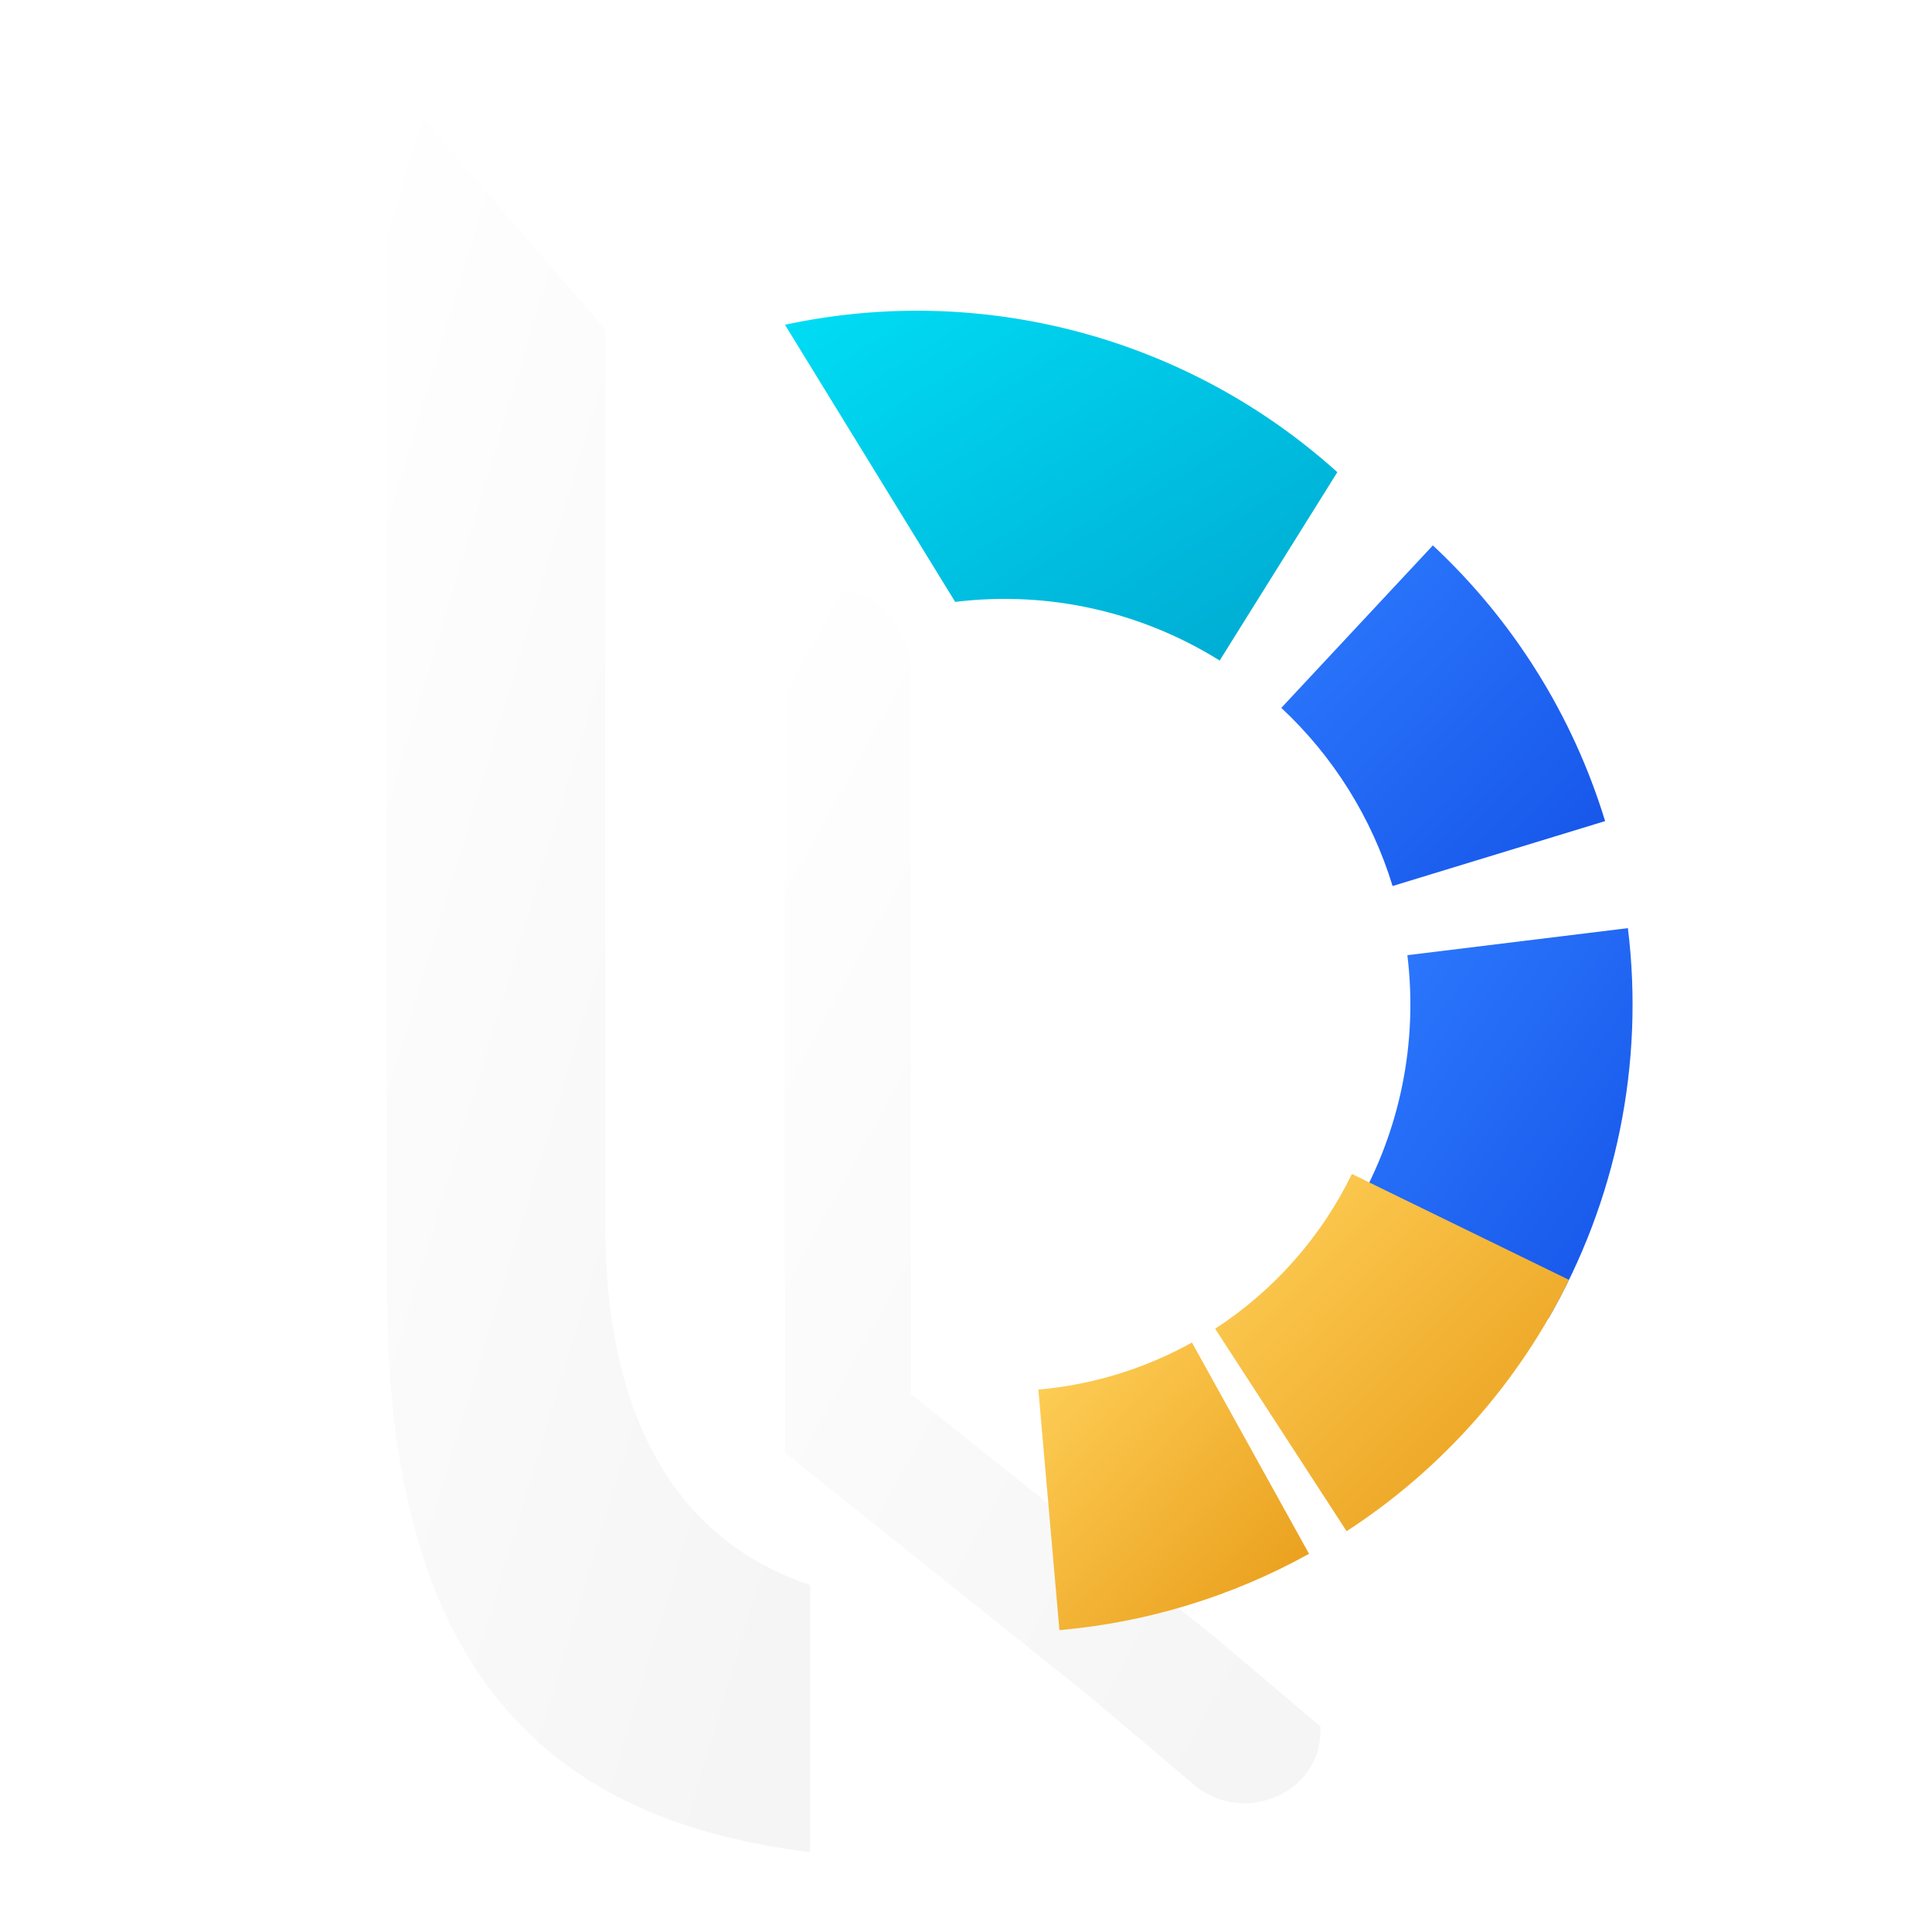
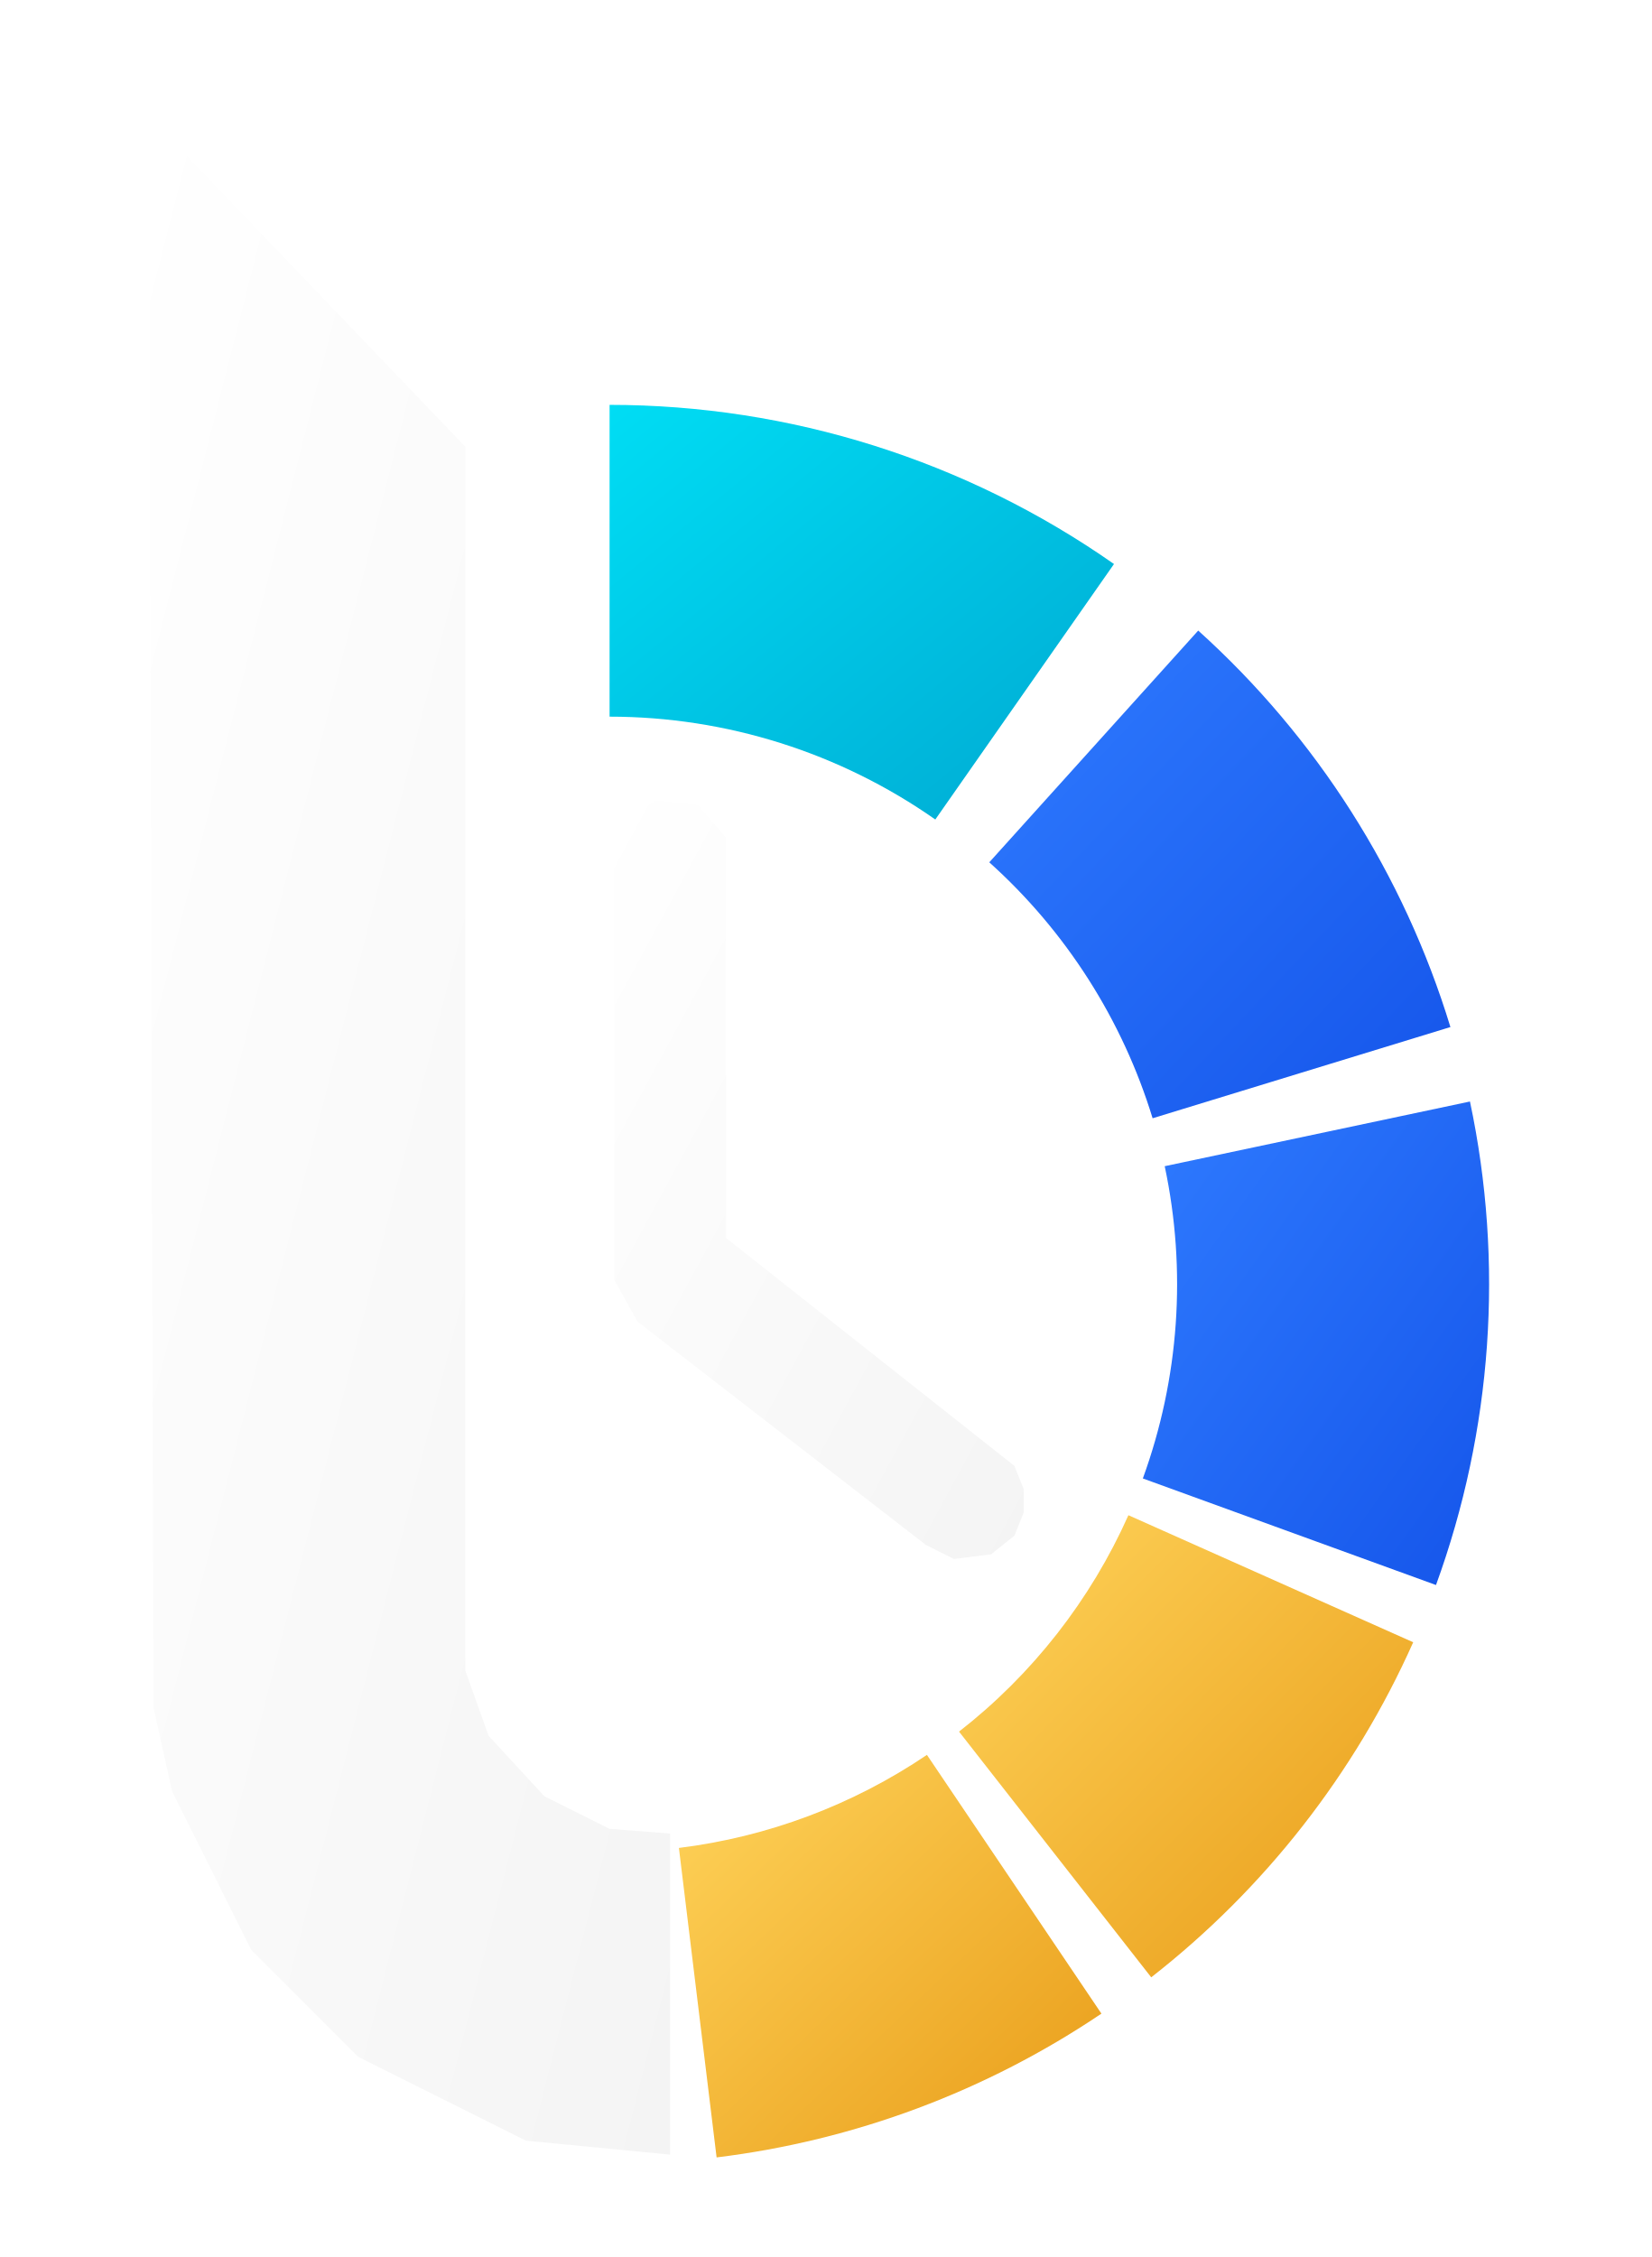
- <svg xmlns="http://www.w3.org/2000/svg" viewBox="0 0 200 200" role="img" aria-label="BizziBuddi logo">
+ <svg xmlns="http://www.w3.org/2000/svg" viewBox="0 0 355 485" preserveAspectRatio="xMidYMid meet" role="img" aria-label="BizziBuddi logo">
  <defs>
-     <linearGradient id="cyan" x1="0" y1="0" x2="1" y2="1">
-       <stop offset="0" stop-color="#00DDF5" />
-       <stop offset="1" stop-color="#00A8D0" />
+     <linearGradient id="w" x1="0" y1="0" x2="1" y2="1">
+       <stop offset="0" stop-color="#FFFFFF" />
+       <stop offset="1" stop-color="#F4F4F4" />
    </linearGradient>
-     <linearGradient id="blue" x1="0" y1="0" x2="1" y2="1">
-       <stop offset="0" stop-color="#2E7BFF" />
-       <stop offset="1" stop-color="#1554E8" />
+     <linearGradient id="c" x1="0" y1="0" x2="1" y2="1">
+       <stop offset="0" stop-color="#00DDF4" />
+       <stop offset="1" stop-color="#00A9D2" />
    </linearGradient>
-     <linearGradient id="gold" x1="0" y1="0" x2="1" y2="1">
-       <stop offset="0" stop-color="#FFD15A" />
-       <stop offset="1" stop-color="#E89A16" />
+     <linearGradient id="b" x1="0" y1="0" x2="1" y2="1">
+       <stop offset="0" stop-color="#2F7BFF" />
+       <stop offset="1" stop-color="#1555EA" />
    </linearGradient>
-     <linearGradient id="white" x1="0" y1="0" x2="0.8" y2="1">
-       <stop offset="0" stop-color="#FFFFFF" />
-       <stop offset="1" stop-color="#F5F5F5" />
+     <linearGradient id="g" x1="0" y1="0" x2="1" y2="1">
+       <stop offset="0" stop-color="#FFD45B" />
+       <stop offset="1" stop-color="#E89B17" />
    </linearGradient>
  </defs>
-   <path d="M 40.06 8.00 L 62.66 34.10 L 62.66 126.90 C 62.66 145.80 69.38 159.24 83.86 164.08 L 83.86 191.74 C 58.16 188.54 40.06 174.68 40.06 133.58 Z" fill="url(#white)" />
-   <path d="M 81.26 69.32 L 81.26 82.76 L 81.26 96.20 L 81.26 109.64 L 81.26 123.08 L 81.26 136.52 L 81.26 150.38 L 91.76 158.78 L 102.26 167.18 L 112.76 175.58 L 123.68 184.82 C 128.72 189.02 136.70 185.66 136.70 179.15 L 136.70 178.73 L 125.78 169.49 L 115.28 161.09 L 104.78 152.69 L 94.28 144.29 L 94.28 130.43 L 94.28 116.99 L 94.28 103.55 L 94.28 90.11 L 94.28 76.67 L 94.28 69.95 C 94.28 64.91 90.92 61.13 86.72 61.13 C 82.52 61.13 81.26 64.49 81.26 69.32 Z" fill="url(#white)" />
-   <path d="M 81.26 33.62 A65 65 0 0 1 138.44 48.88 L 126.26 68.38 A42 42 0 0 0 98.88 62.31 Z" fill="url(#cyan)" />
-   <path d="M 148.33 56.46 A65 65 0 0 1 166.16 85 L 144.16 91.72 A42 42 0 0 0 132.64 73.28 Z" fill="url(#blue)" />
-   <path d="M 168.52 96.08 A65 65 0 0 1 160.29 136.5 L 140.37 125 A42 42 0 0 0 145.69 98.88 Z" fill="url(#blue)" />
-   <path d="M 162.42 132.49 A65 65 0 0 1 139.4 158.51 L 125.79 137.55 A40 40 0 0 0 139.95 121.53 Z" fill="url(#gold)" />
-   <path d="M 135.51 160.85 A65 65 0 0 1 109.67 168.75 L 107.49 143.85 A40 40 0 0 0 123.39 138.98 Z" fill="url(#gold)" />
+   <path d="M 32 25 L 33 367 L 37 385 L 54 419 L 77 442 L 113 460 L 144 463 L 144 394 L 131 393 L 117 386 L 105 373 L 100 359 L 100 96 Z" fill="url(#w)" />
+   <path d="M 141 172 L 135 176 L 132 183 L 132 275 L 137 284 L 199 332 L 205 335 L 213 334 L 218 330 L 220 325 L 220 320 L 218 315 L 156 266 L 156 180 L 150 173 Z" fill="url(#w)" />
+   <path d="M 131 87 A189 189 0 0 1 239.4 121.2 L 201 176.1 A122 122 0 0 0 131 154 Z" fill="url(#c)" />
+   <path d="M 257.5 135.5 A189 189 0 0 1 311.7 220.7 L 247.7 240.3 A122 122 0 0 0 212.6 185.3 Z" fill="url(#b)" />
+   <path d="M 315.9 236.7 A189 189 0 0 1 308.6 340.6 L 245.6 317.7 A122 122 0 0 0 250.3 250.6 Z" fill="url(#b)" />
+   <path d="M 303.7 352.9 A189 189 0 0 1 247.4 424.9 L 206.1 372.1 A122 122 0 0 0 242.5 325.6 Z" fill="url(#g)" />
+   <path d="M 236.7 432.7 A189 189 0 0 1 154 463.6 L 145.9 397.1 A122 122 0 0 0 199.2 377.1 Z" fill="url(#g)" />
</svg>
